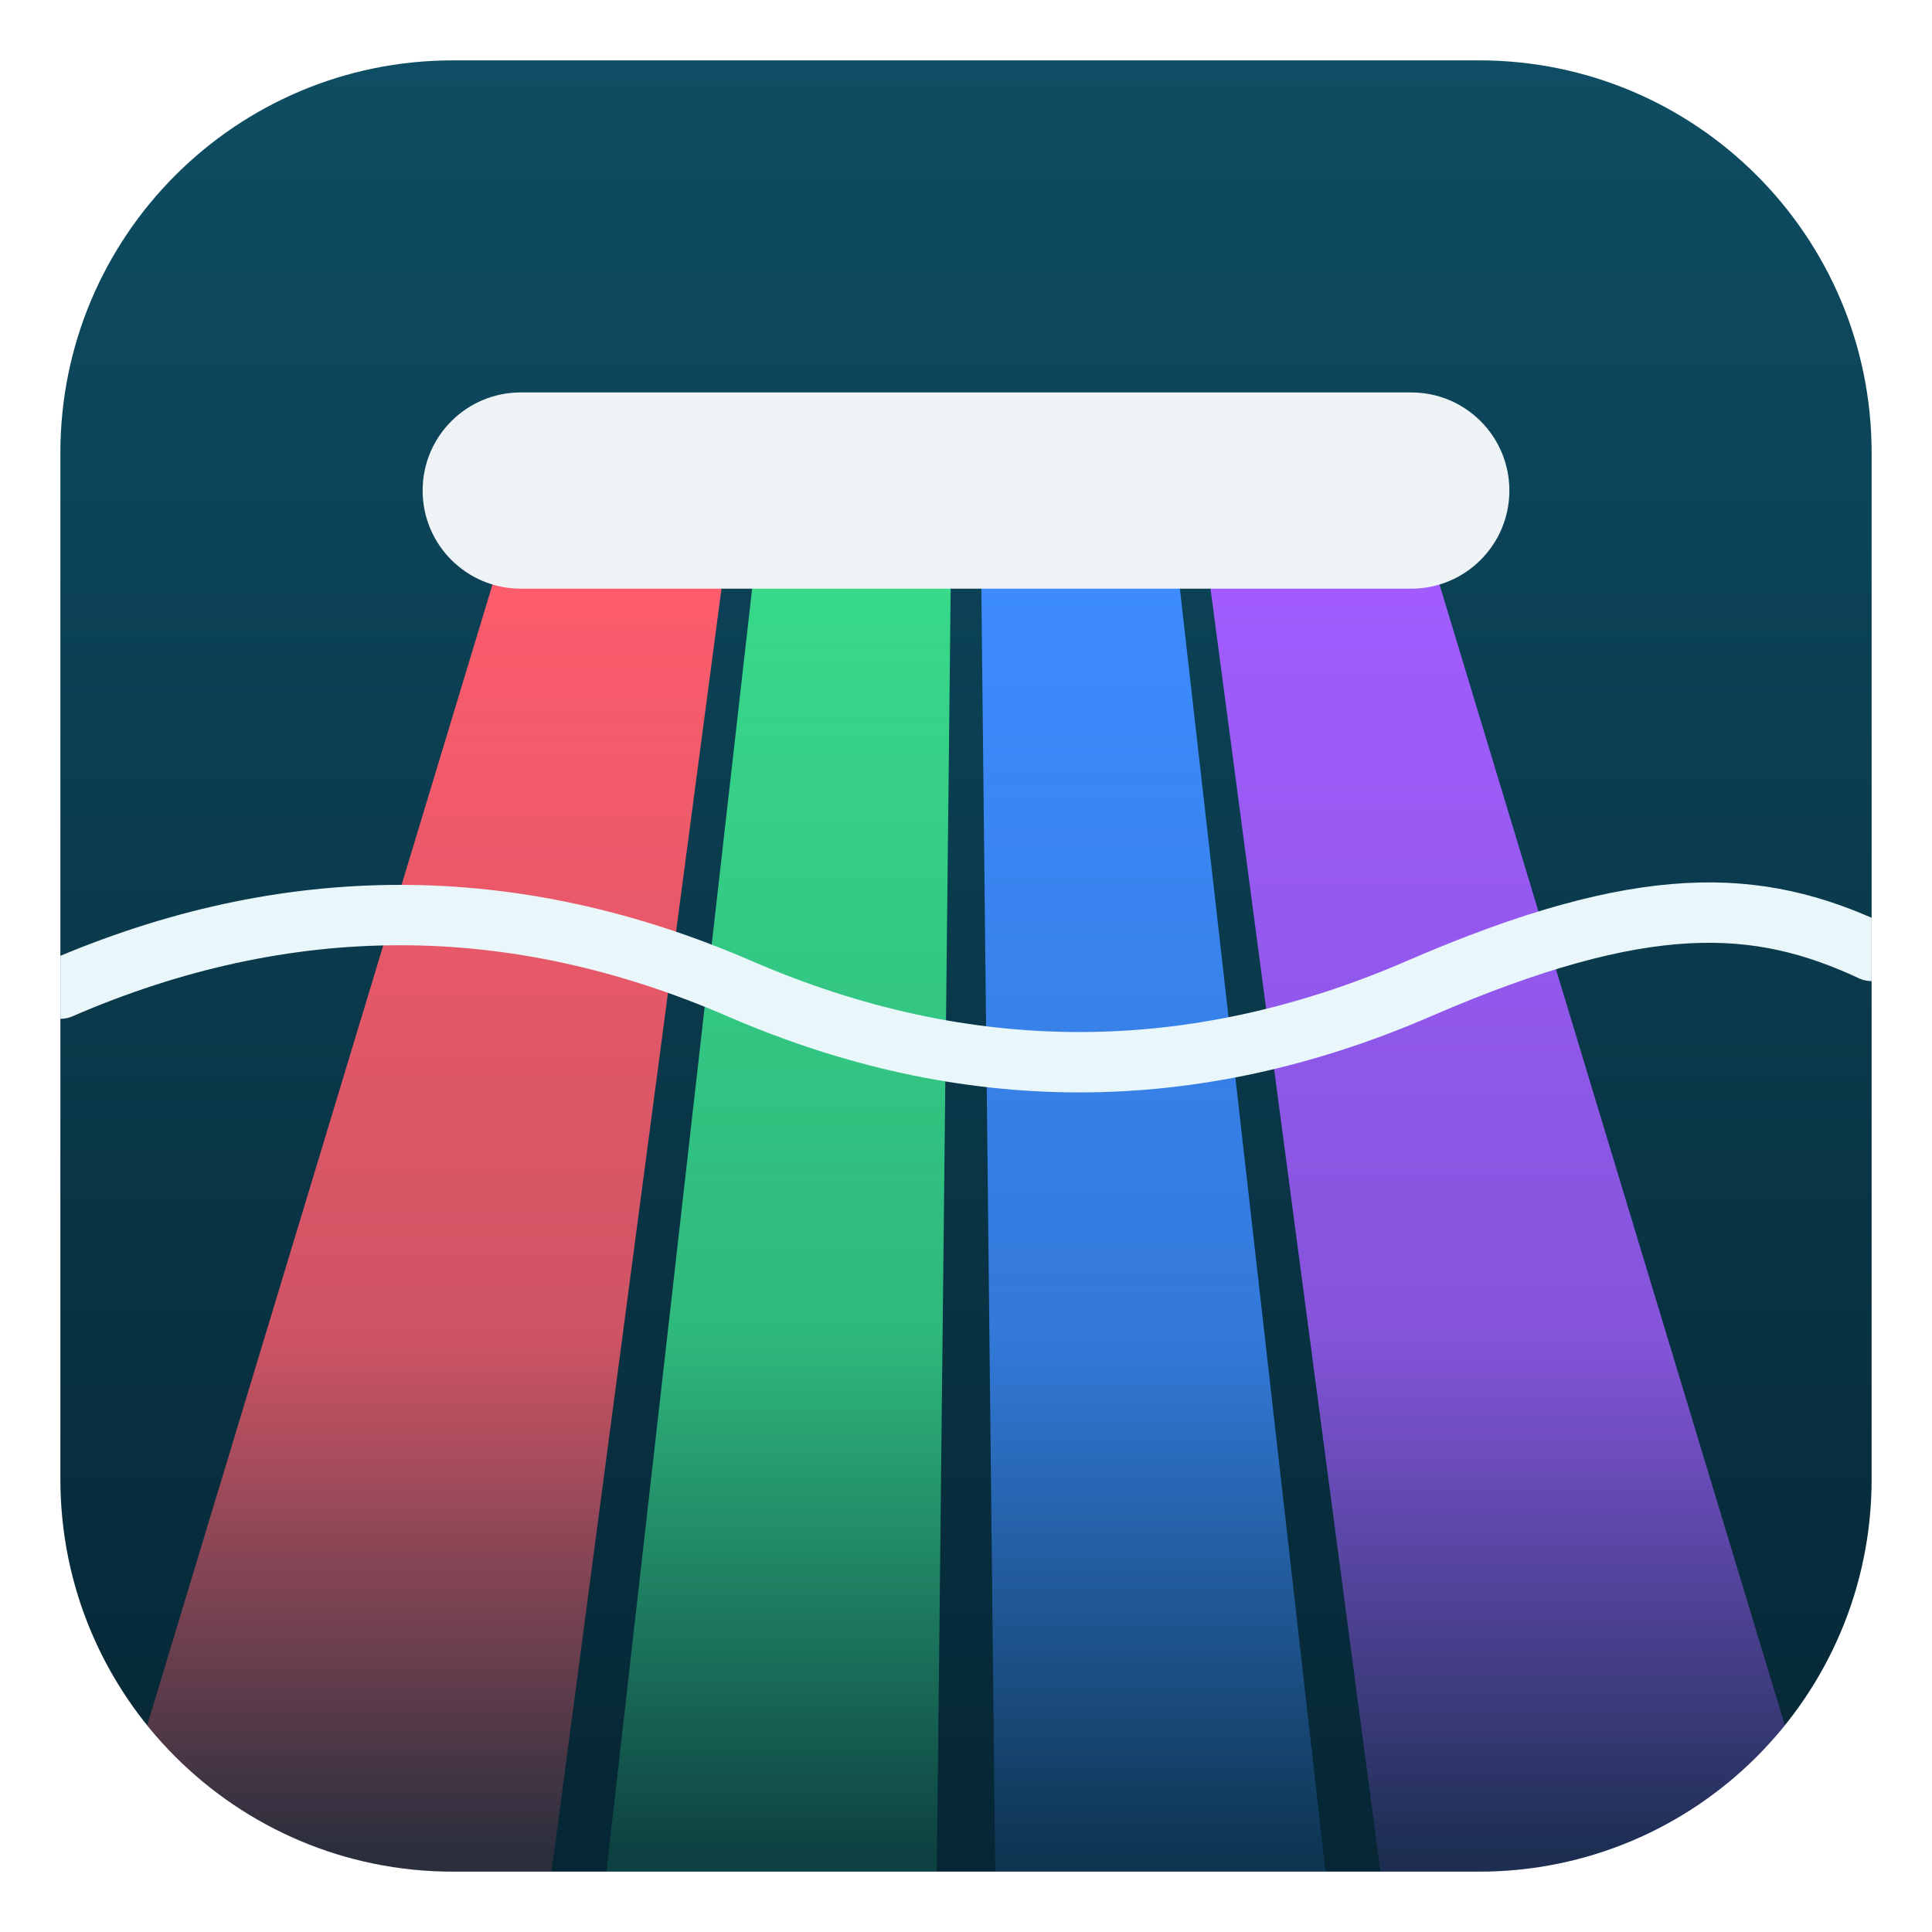
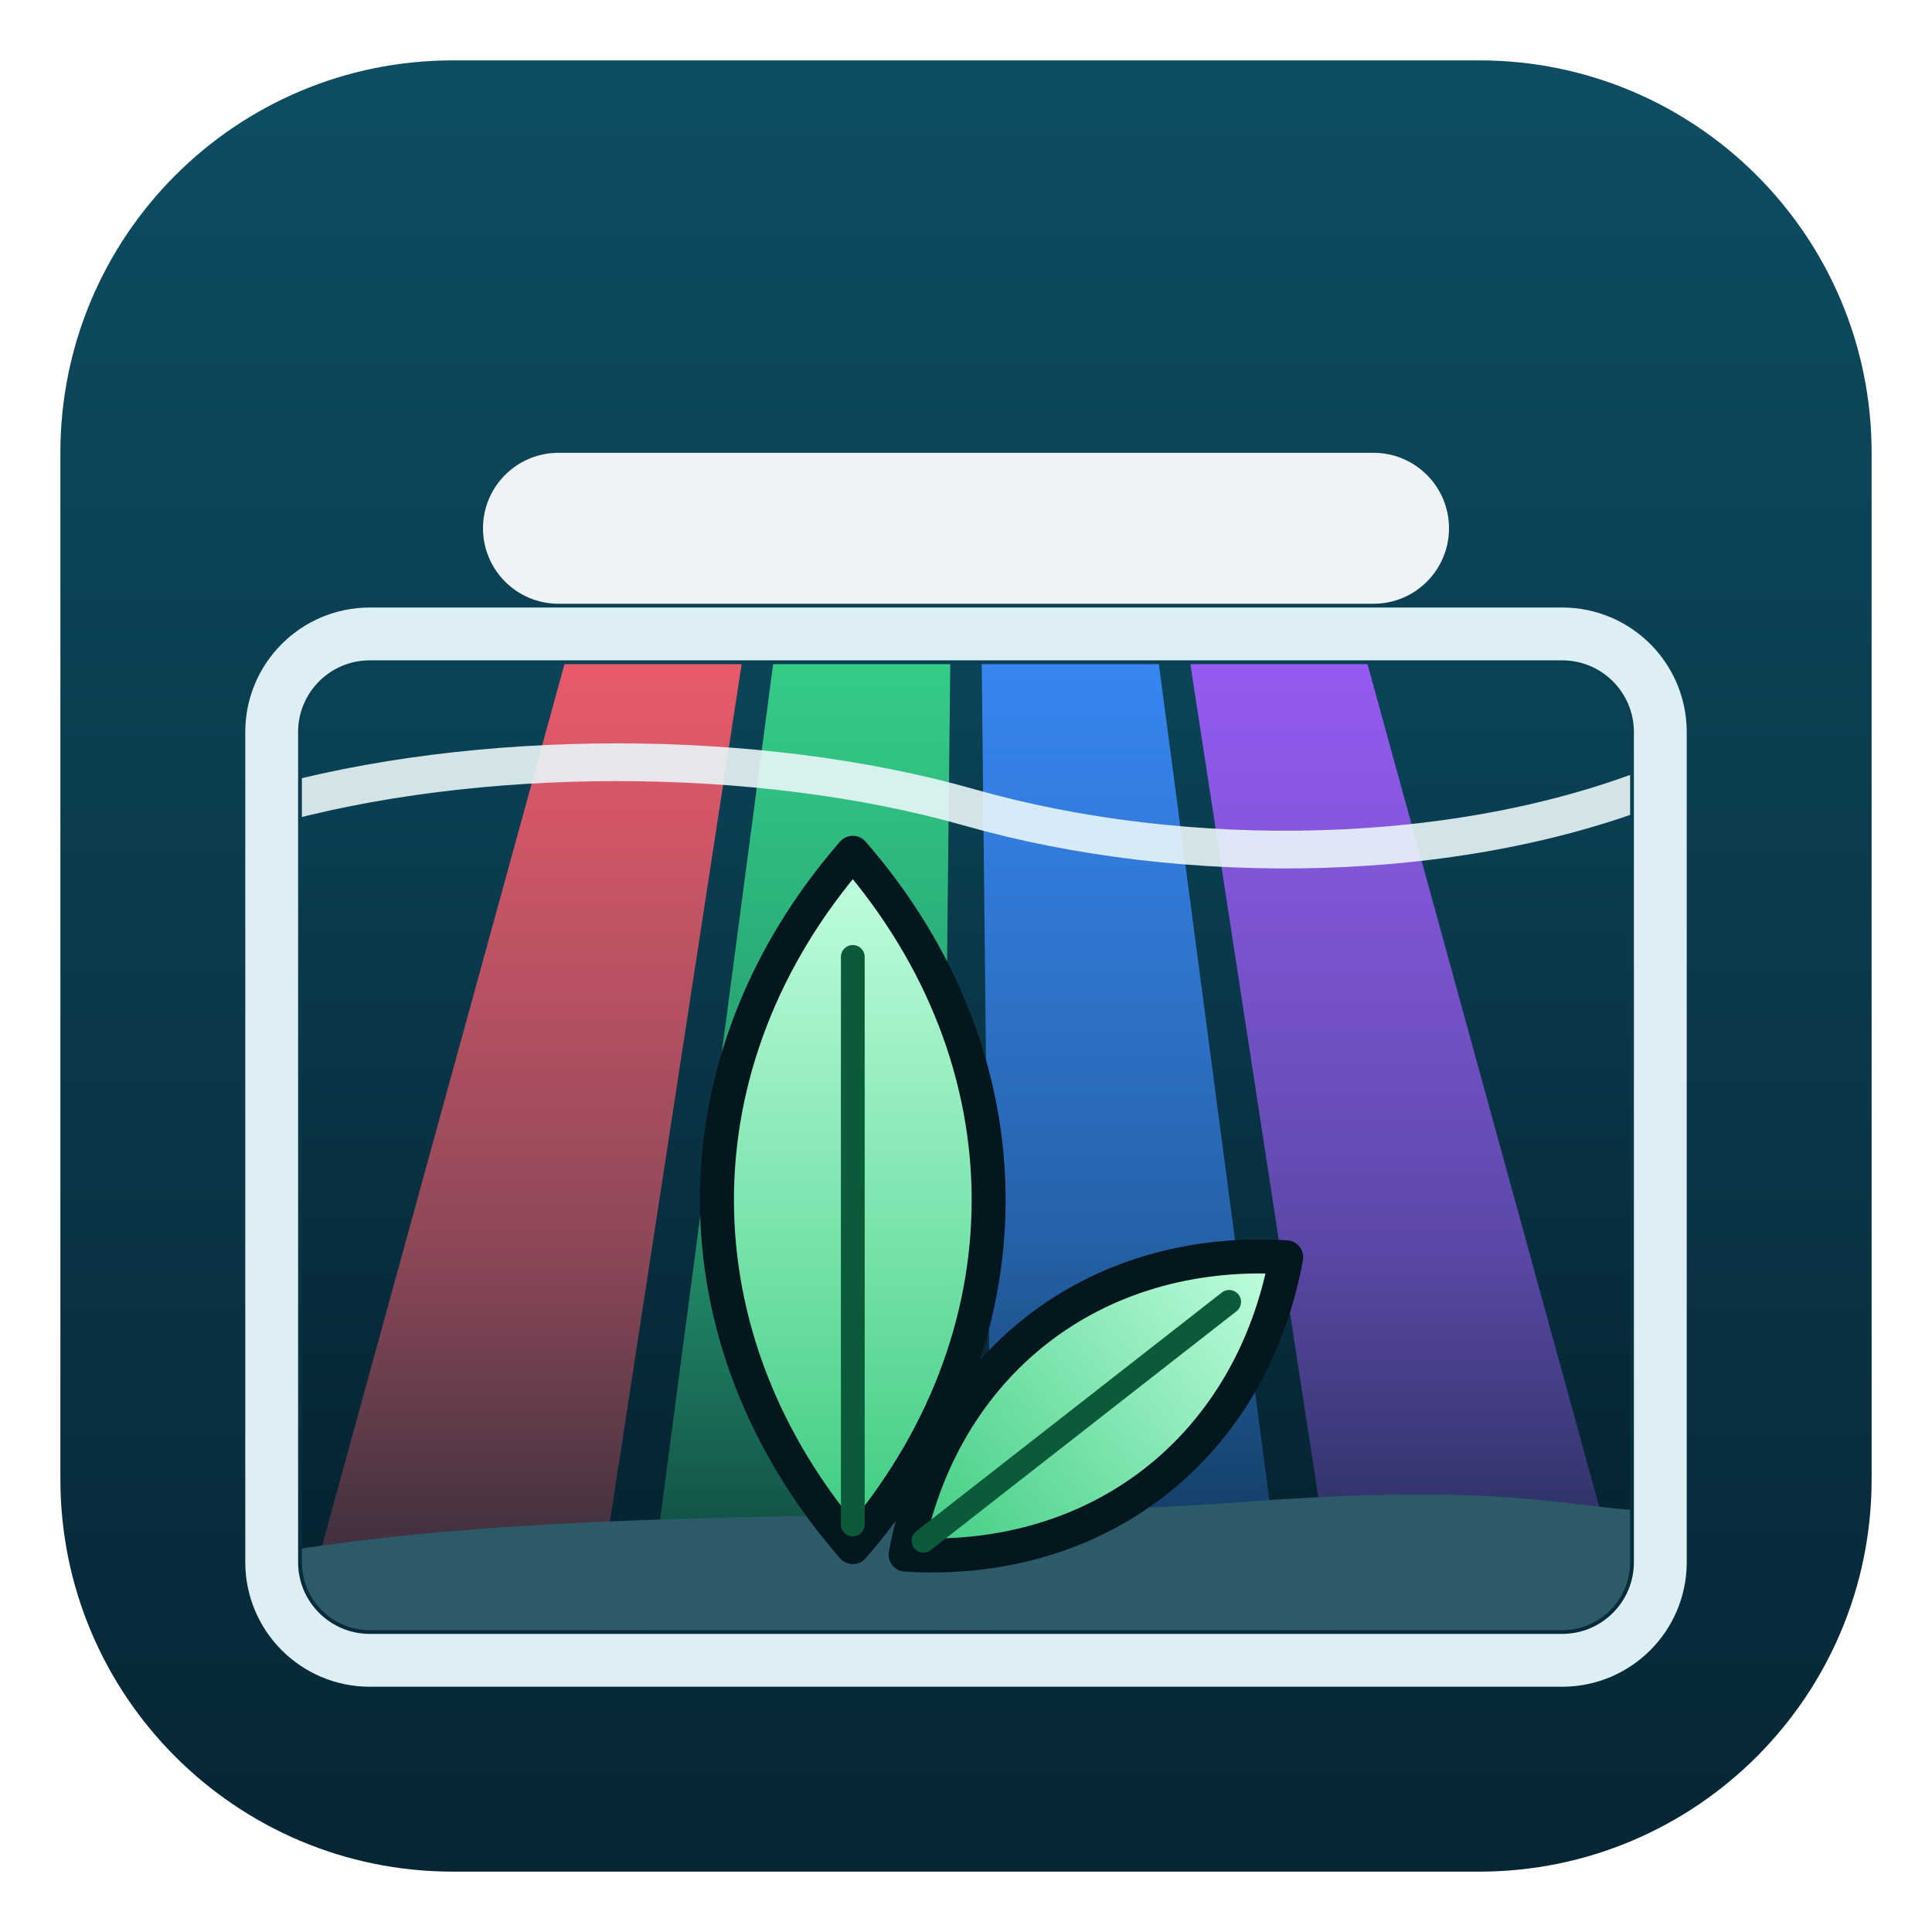
<svg xmlns="http://www.w3.org/2000/svg" viewBox="0 0 512 512" width="512" height="512">
  <defs>
-     <linearGradient id="water" x1="0" y1="0" x2="0" y2="1">
+     <linearGradient id="bgdark" x1="0" y1="0" x2="0" y2="1">
      <stop offset="0" stop-color="#0E4D63" />
      <stop offset="1" stop-color="#062634" />
    </linearGradient>
-     <linearGradient id="ray_r" gradientUnits="userSpaceOnUse" x1="0" y1="150" x2="0" y2="490">
-       <stop offset="0" stop-color="#FF5C6C" stop-opacity="1" />
-       <stop offset="0.6" stop-color="#FF5C6C" stop-opacity="0.8" />
-       <stop offset="1" stop-color="#FF5C6C" stop-opacity="0.15" />
+     <linearGradient id="tw" x1="0" y1="0" x2="0" y2="1">
+       <stop offset="0" stop-color="#0B4459" />
+       <stop offset="1" stop-color="#05202C" />
    </linearGradient>
-     <linearGradient id="ray_g" gradientUnits="userSpaceOnUse" x1="0" y1="150" x2="0" y2="490">
-       <stop offset="0" stop-color="#38D98A" stop-opacity="1" />
-       <stop offset="0.6" stop-color="#38D98A" stop-opacity="0.8" />
-       <stop offset="1" stop-color="#38D98A" stop-opacity="0.15" />
+     <linearGradient id="leafg" x1="0" y1="0" x2="0" y2="1">
+       <stop offset="0" stop-color="#C4FFE0" />
+       <stop offset="1" stop-color="#3CCB80" />
    </linearGradient>
-     <linearGradient id="ray_b" gradientUnits="userSpaceOnUse" x1="0" y1="150" x2="0" y2="490">
-       <stop offset="0" stop-color="#3D8BFF" stop-opacity="1" />
-       <stop offset="0.6" stop-color="#3D8BFF" stop-opacity="0.8" />
-       <stop offset="1" stop-color="#3D8BFF" stop-opacity="0.15" />
+     <linearGradient id="b0" gradientUnits="userSpaceOnUse" x1="0" y1="160" x2="0" y2="440">
+       <stop offset="0" stop-color="#FF5C6C" stop-opacity="0.95" />
+       <stop offset="0.6" stop-color="#FF5C6C" stop-opacity="0.55" />
+       <stop offset="1" stop-color="#FF5C6C" stop-opacity="0.12" />
    </linearGradient>
-     <linearGradient id="ray_uv" gradientUnits="userSpaceOnUse" x1="0" y1="150" x2="0" y2="490">
-       <stop offset="0" stop-color="#A35CFF" stop-opacity="1" />
-       <stop offset="0.6" stop-color="#A35CFF" stop-opacity="0.8" />
-       <stop offset="1" stop-color="#A35CFF" stop-opacity="0.15" />
+     <linearGradient id="b1" gradientUnits="userSpaceOnUse" x1="0" y1="160" x2="0" y2="440">
+       <stop offset="0" stop-color="#38D98A" stop-opacity="0.95" />
+       <stop offset="0.6" stop-color="#38D98A" stop-opacity="0.55" />
+       <stop offset="1" stop-color="#38D98A" stop-opacity="0.12" />
    </linearGradient>
-     <clipPath id="tile">
-       <rect x="16" y="16" width="480" height="480" rx="104" />
-     </clipPath>
+     <linearGradient id="b2" gradientUnits="userSpaceOnUse" x1="0" y1="160" x2="0" y2="440">
+       <stop offset="0" stop-color="#3D8BFF" stop-opacity="0.95" />
+       <stop offset="0.6" stop-color="#3D8BFF" stop-opacity="0.55" />
+       <stop offset="1" stop-color="#3D8BFF" stop-opacity="0.12" />
+     </linearGradient>
+     <linearGradient id="b3" gradientUnits="userSpaceOnUse" x1="0" y1="160" x2="0" y2="440">
+       <stop offset="0" stop-color="#A35CFF" stop-opacity="0.95" />
+       <stop offset="0.6" stop-color="#A35CFF" stop-opacity="0.55" />
+       <stop offset="1" stop-color="#A35CFF" stop-opacity="0.12" />
+     </linearGradient>
  </defs>
-   <rect x="16" y="16" width="480" height="480" rx="104" fill="url(#water)" />
-   <g clip-path="url(#tile)">
-     <polygon points="132,150 192,150 143,520 20,520" fill="url(#ray_r)" />
-     <polygon points="200,150 252,150 248,520 158,520" fill="url(#ray_g)" />
-     <polygon points="260,150 312,150 354,520 264,520" fill="url(#ray_b)" />
-     <polygon points="320,150 380,150 492,520 369,520" fill="url(#ray_uv)" />
-     <path d="M16 262 C 76 236, 136 236, 196 262 S 316 288, 376 262 S 466 238, 496 252" fill="none" stroke="#E9F6FA" stroke-width="16" stroke-linecap="round" />
+   <rect x="16" y="16" width="480" height="480" rx="104" fill="url(#bgdark)" />
+   <rect x="80" y="176" width="352" height="256" rx="18" fill="url(#tw)" />
+   <clipPath id="in1">
+     <rect x="80" y="176" width="352" height="256" rx="18" />
+   </clipPath>
+   <g clip-path="url(#in1)">
+     <polygon points="154.0,160 199.0,160 156.0,440 77.0,440" fill="url(#b0)" />
+     <polygon points="207.0,160 252.0,160 249.0,440 170.0,440" fill="url(#b1)" />
+     <polygon points="260.0,160 305.0,160 342.0,440 263.0,440" fill="url(#b2)" />
+     <polygon points="313.0,160 358.0,160 435.0,440 356.0,440" fill="url(#b3)" />
+     <path d="M70 214 C 126.1 198, 200.9 198, 257.0 214 S 387.9 230, 444 206.0" fill="none" stroke="#E9F6FA" stroke-width="10" stroke-linecap="round" opacity="0.9" />
+     <path d="M70 412 C 150 398, 250 404, 330 398 S 420 402, 444 400 L 444 444 L 70 444 Z" fill="#2C5A69" />
+     <g transform="translate(226 410) rotate(0)">
+       <path d="M0 0 C -48 -55.2, -48 -128.8, 0 -184 C 48 -128.8, 48 -55.2, 0 0 Z" fill="url(#leafg)" stroke="#04161E" stroke-width="9" stroke-linejoin="round" />
+       <path d="M0 -6 L0 -156.4" stroke="#0B5A3A" stroke-width="6.3" stroke-linecap="round" />
+     </g>
+     <g transform="translate(240 412) rotate(52)">
+       <path d="M0 0 C -34 -38.4, -34 -89.6, 0 -128 C 34 -89.6, 34 -38.4, 0 0 Z" fill="url(#leafg)" stroke="#04161E" stroke-width="9" stroke-linejoin="round" />
+       <path d="M0 -6 L0 -108.8" stroke="#0B5A3A" stroke-width="6.3" stroke-linecap="round" />
+     </g>
  </g>
-   <rect x="112" y="104" width="288" height="52" rx="26" fill="#EEF3F6" />
+   <rect x="72" y="168" width="368" height="272" rx="26" fill="none" stroke="#DDEFF4" stroke-width="14" />
+   <rect x="128" y="120" width="256" height="40" rx="20" fill="#EEF3F6" />
</svg>
